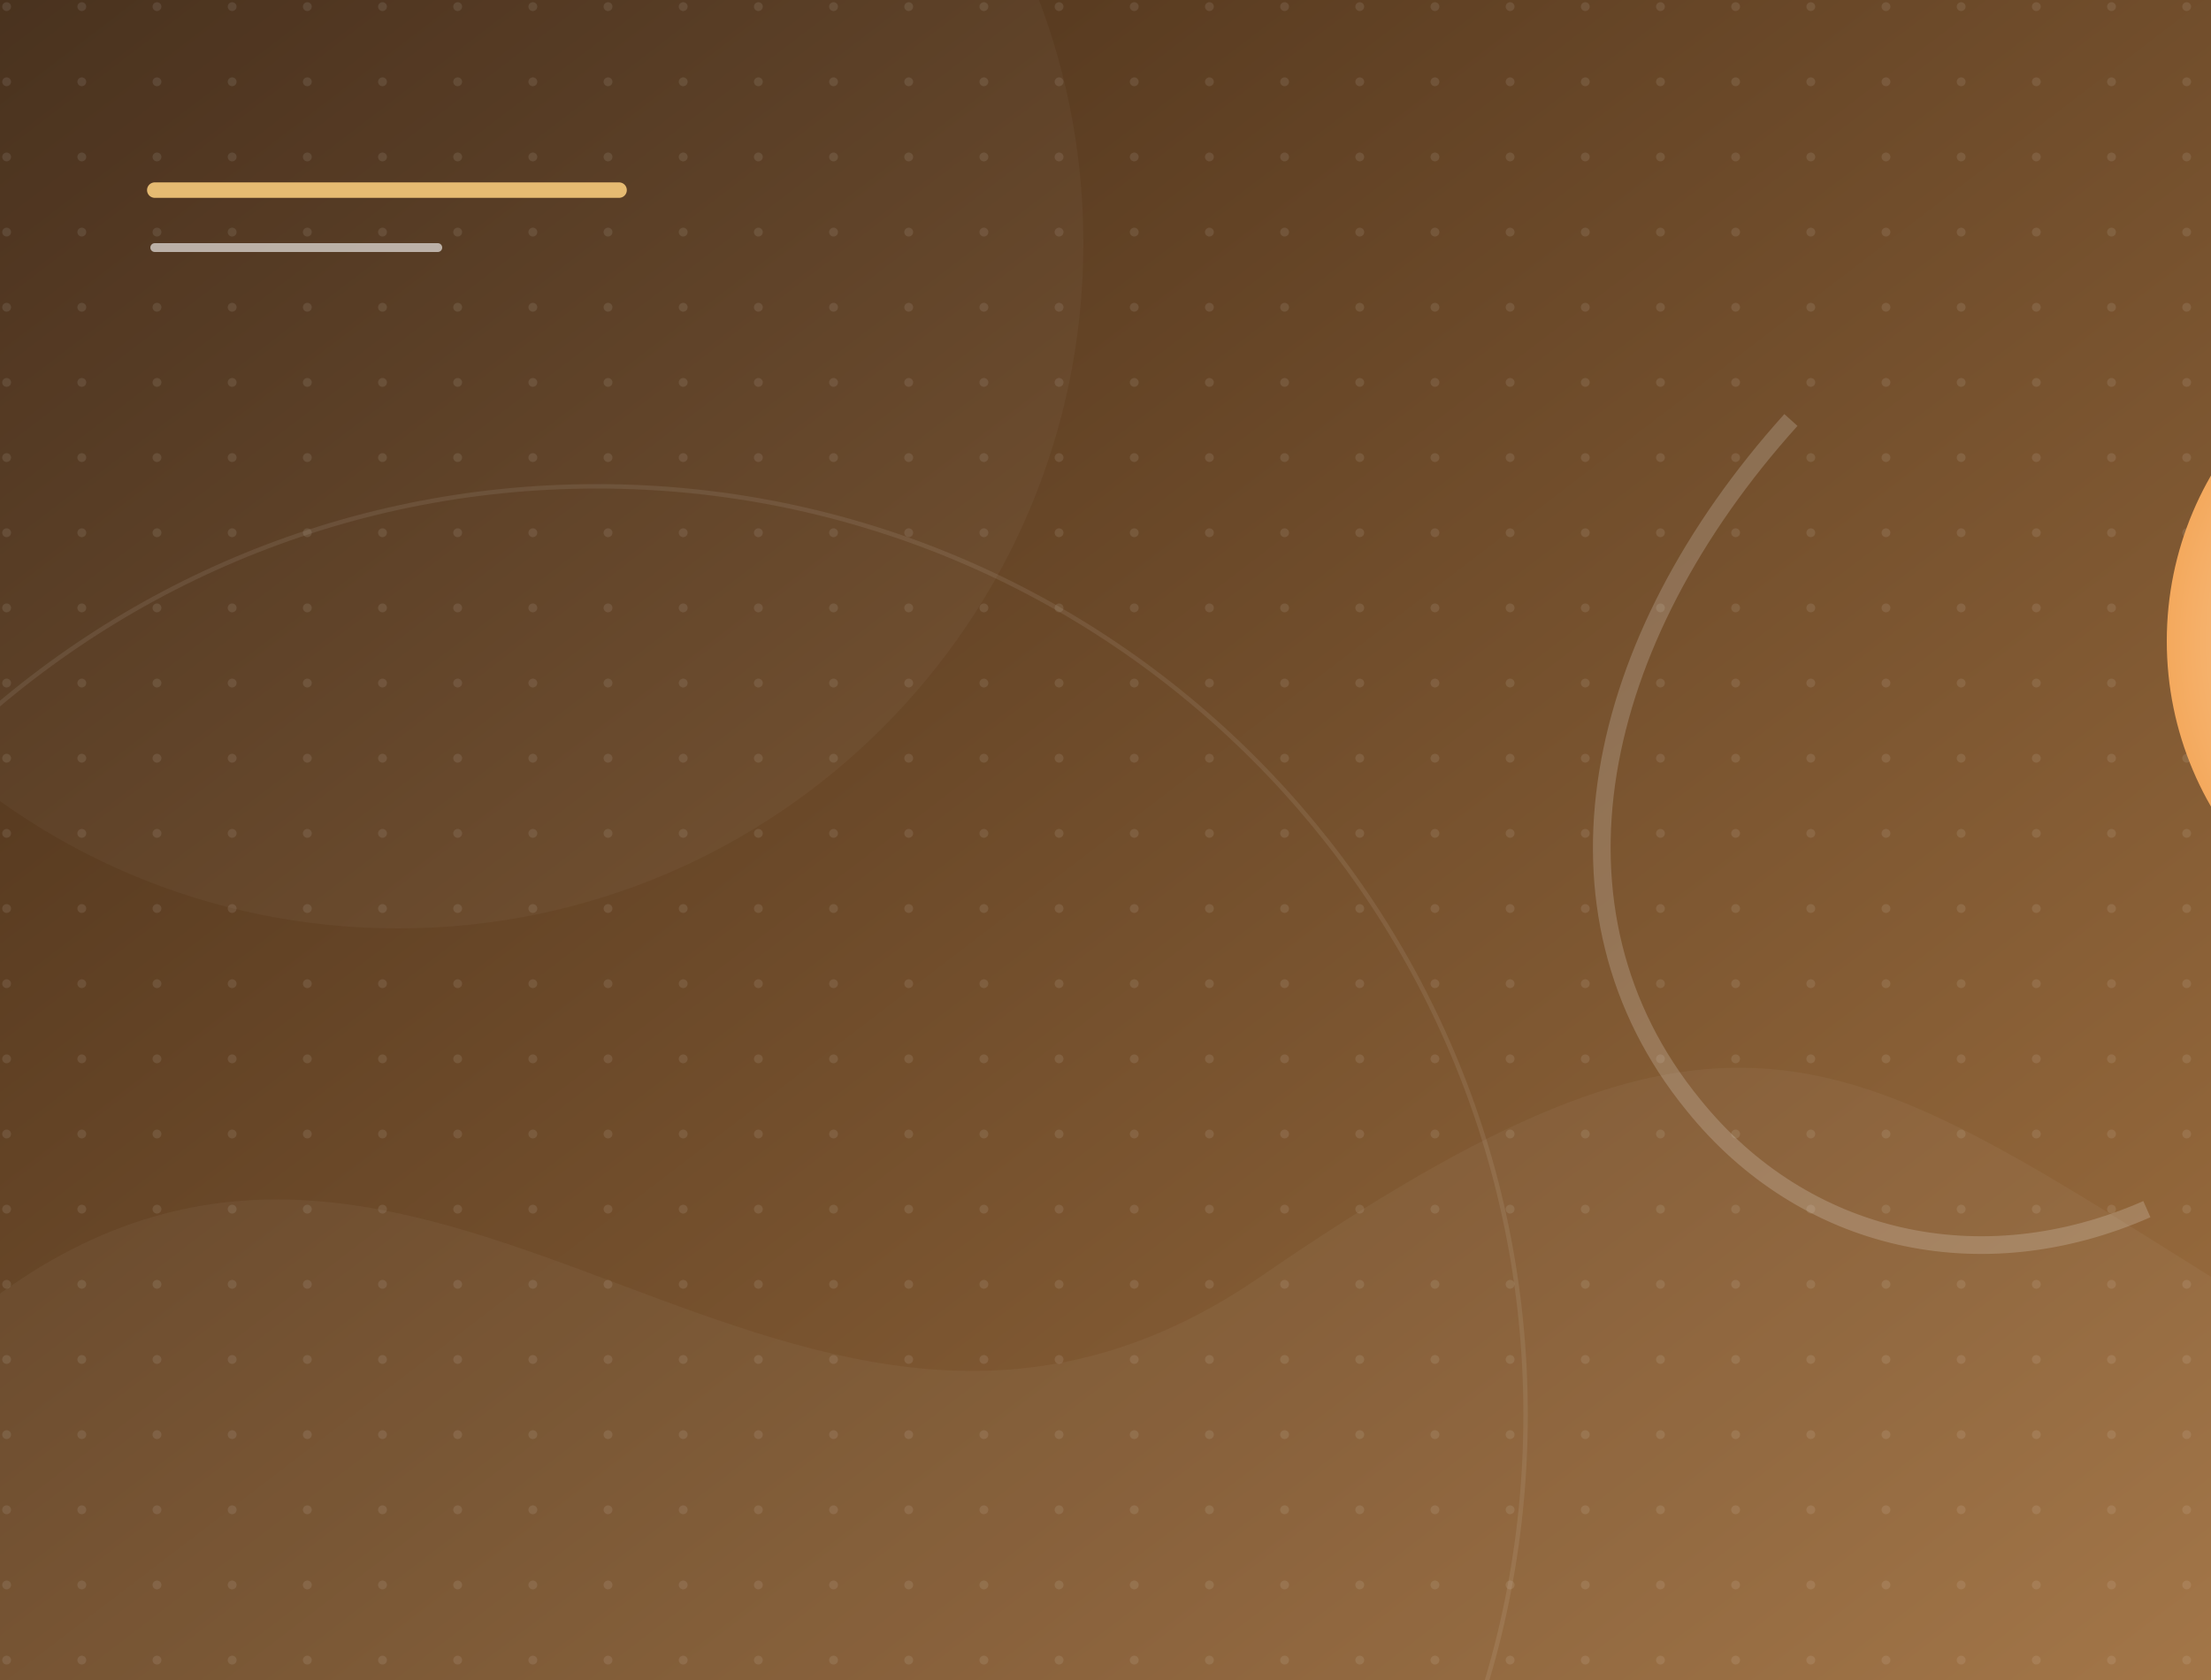
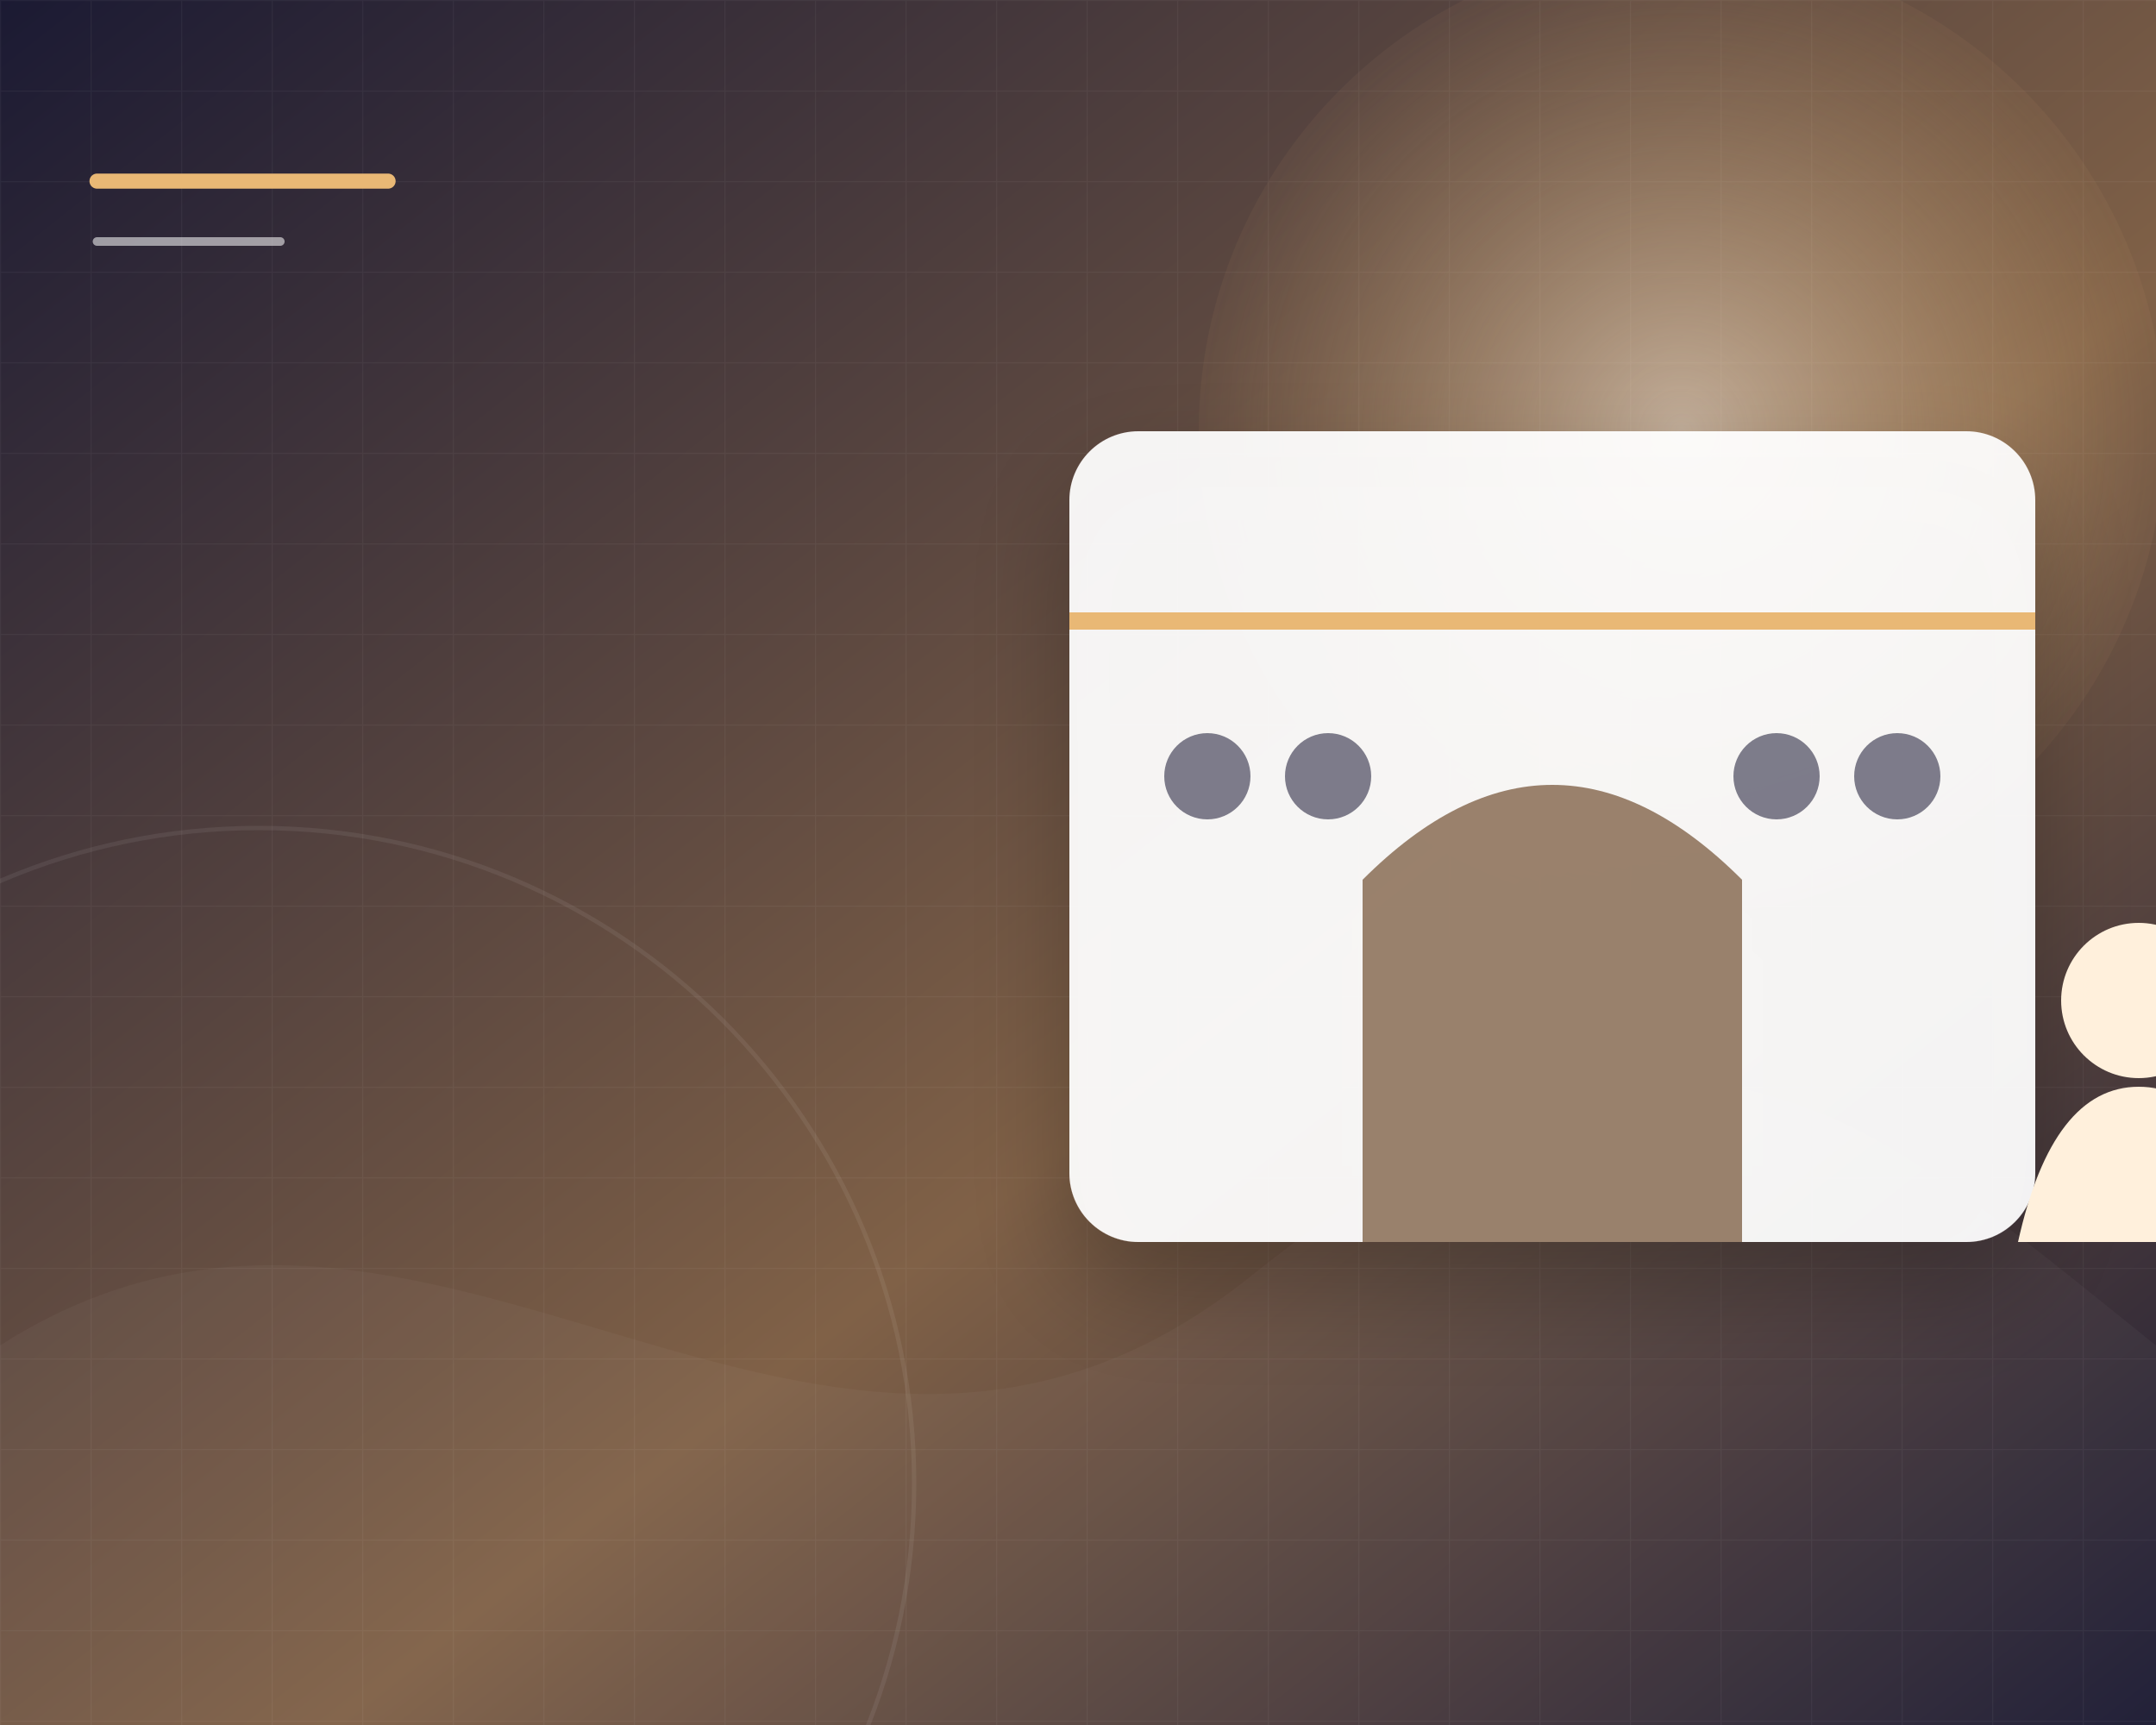
- <svg xmlns="http://www.w3.org/2000/svg" width="1000" height="760" viewBox="0 0 1000 760" role="img">
+ <svg xmlns="http://www.w3.org/2000/svg" width="1000" height="800" viewBox="0 0 1000 800" role="img" aria-labelledby="title-0600f74c">
  <defs>
    <linearGradient id="bg0600f74c" x1="0" y1="0" x2="1" y2="1">
-       <stop stop-color="#432b17" />
-       <stop offset="1" stop-color="#9f7040" />
+       <stop stop-color="#1b1a33" />
+       <stop offset=".58" stop-color="#806147" />
+       <stop offset="1" stop-color="#1b1a33" />
    </linearGradient>
-     <linearGradient id="accent" x1="0" y1="0" x2="1" y2="1">
-       <stop stop-color="#e6bb72" />
-       <stop offset="1" stop-color="#fff" />
+     <radialGradient id="glow0600f74c" cx="50%" cy="50%" r="50%">
+       <stop stop-color="#fff0dc" stop-opacity=".92" />
+       <stop offset="1" stop-color="#e9b875" stop-opacity=".08" />
+     </radialGradient>
+     <linearGradient id="glass0600f74c" x1="0" y1="0" x2="1" y2="1">
+       <stop stop-color="#fff" stop-opacity=".36" />
+       <stop offset="1" stop-color="#fff" stop-opacity=".08" />
    </linearGradient>
-     <radialGradient id="warm">
-       <stop stop-color="#ffe9d0" />
-       <stop offset="1" stop-color="#f4a95d" />
-     </radialGradient>
-     <pattern id="dots0600f74c" width="34" height="34" patternUnits="userSpaceOnUse">
-       <circle cx="3" cy="3" r="2" fill="#fff" opacity=".09" />
+     <pattern id="grid0600f74c" width="42" height="42" patternUnits="userSpaceOnUse">
+       <path d="M42 0H0V42" fill="none" stroke="#fff" stroke-opacity=".045" />
    </pattern>
+     <filter id="shadow0600f74c" x="-30%" y="-30%" width="160%" height="160%">
+       <feDropShadow dx="0" dy="22" stdDeviation="24" flood-color="#000" flood-opacity=".28" />
+     </filter>
  </defs>
-   <rect width="1000" height="760" fill="url(#bg0600f74c)" />
-   <rect width="1000" height="760" fill="url(#dots0600f74c)" />
-   <circle cx="180" cy="110" r="310" fill="#fff" opacity=".035" />
-   <circle cx="270" cy="640" r="420" fill="none" stroke="#fff" stroke-width="2" opacity=".08" />
-   <path d="M0 585.2C200.0 440.8 360.0 722.0 570.0 577.6S830.0 471.2 1000 577.6V760H0Z" fill="#fff" opacity=".04" />
-   <circle cx="1130" cy="290" r="150" fill="url(#warm)" />
-   <circle cx="1130" cy="260" r="58" fill="#fff" opacity=".94" />
-   <path d="M1010 570c22-152 80-225 120-225s98 73 120 225" fill="#fff" opacity=".92" />
-   <circle cx="1320" cy="350" r="42" fill="#fff" opacity=".85" />
-   <path d="M1245 580c16-112 45-168 75-168s59 56 75 168" fill="#fff" opacity=".83" />
-   <path d="M810 190c-90 100-116 222-44 310 50 62 130 80 205 47" fill="none" stroke="#fff" stroke-width="8" opacity=".18" />
-   <path d="M70 86h210" stroke="#e6bb72" stroke-width="7" stroke-linecap="round" />
-   <path d="M70 112h128" stroke="#fff" stroke-width="4" stroke-linecap="round" opacity=".6" />
+   <rect width="1000" height="800" fill="url(#bg0600f74c)" />
+   <rect width="1000" height="800" fill="url(#grid0600f74c)" />
+   <circle cx="780" cy="200" r="224" fill="url(#glow0600f74c)" opacity=".62" />
+   <circle cx="120" cy="688" r="304" fill="none" stroke="#fff" stroke-opacity=".07" stroke-width="2" />
+   <path d="M0 624 C 200 496, 380 752, 580 592 S 860 512, 1000 624 V 800 H0Z" fill="#fff" opacity=".035" />
+   <path d="M45 84H180" stroke="#e9b875" stroke-width="7" stroke-linecap="round" />
+   <path d="M45 112H130" stroke="#fff" stroke-opacity=".55" stroke-width="4" stroke-linecap="round" />
+   <g filter="url(#shadow0600f74c)">
+     <rect x="496" y="200" width="448" height="376" rx="32" fill="#fff" opacity=".93" />
+     <path d="M496 288H944" stroke="#e9b875" stroke-width="8" />
+     <path d="M632 576V408Q720 320 808 408V576" fill="#806147" opacity=".78" />
+     <circle cx="560" cy="360" r="20" fill="#1b1a33" opacity=".55" />
+     <circle cx="616" cy="360" r="20" fill="#1b1a33" opacity=".55" />
+     <circle cx="824" cy="360" r="20" fill="#1b1a33" opacity=".55" />
+     <circle cx="880" cy="360" r="20" fill="#1b1a33" opacity=".55" />
+   </g>
+   <circle cx="992" cy="464" r="36" fill="#fff0dc" />
+   <path d="M936 576Q952 504 992 504T1048 576" fill="#fff0dc" />
</svg>
